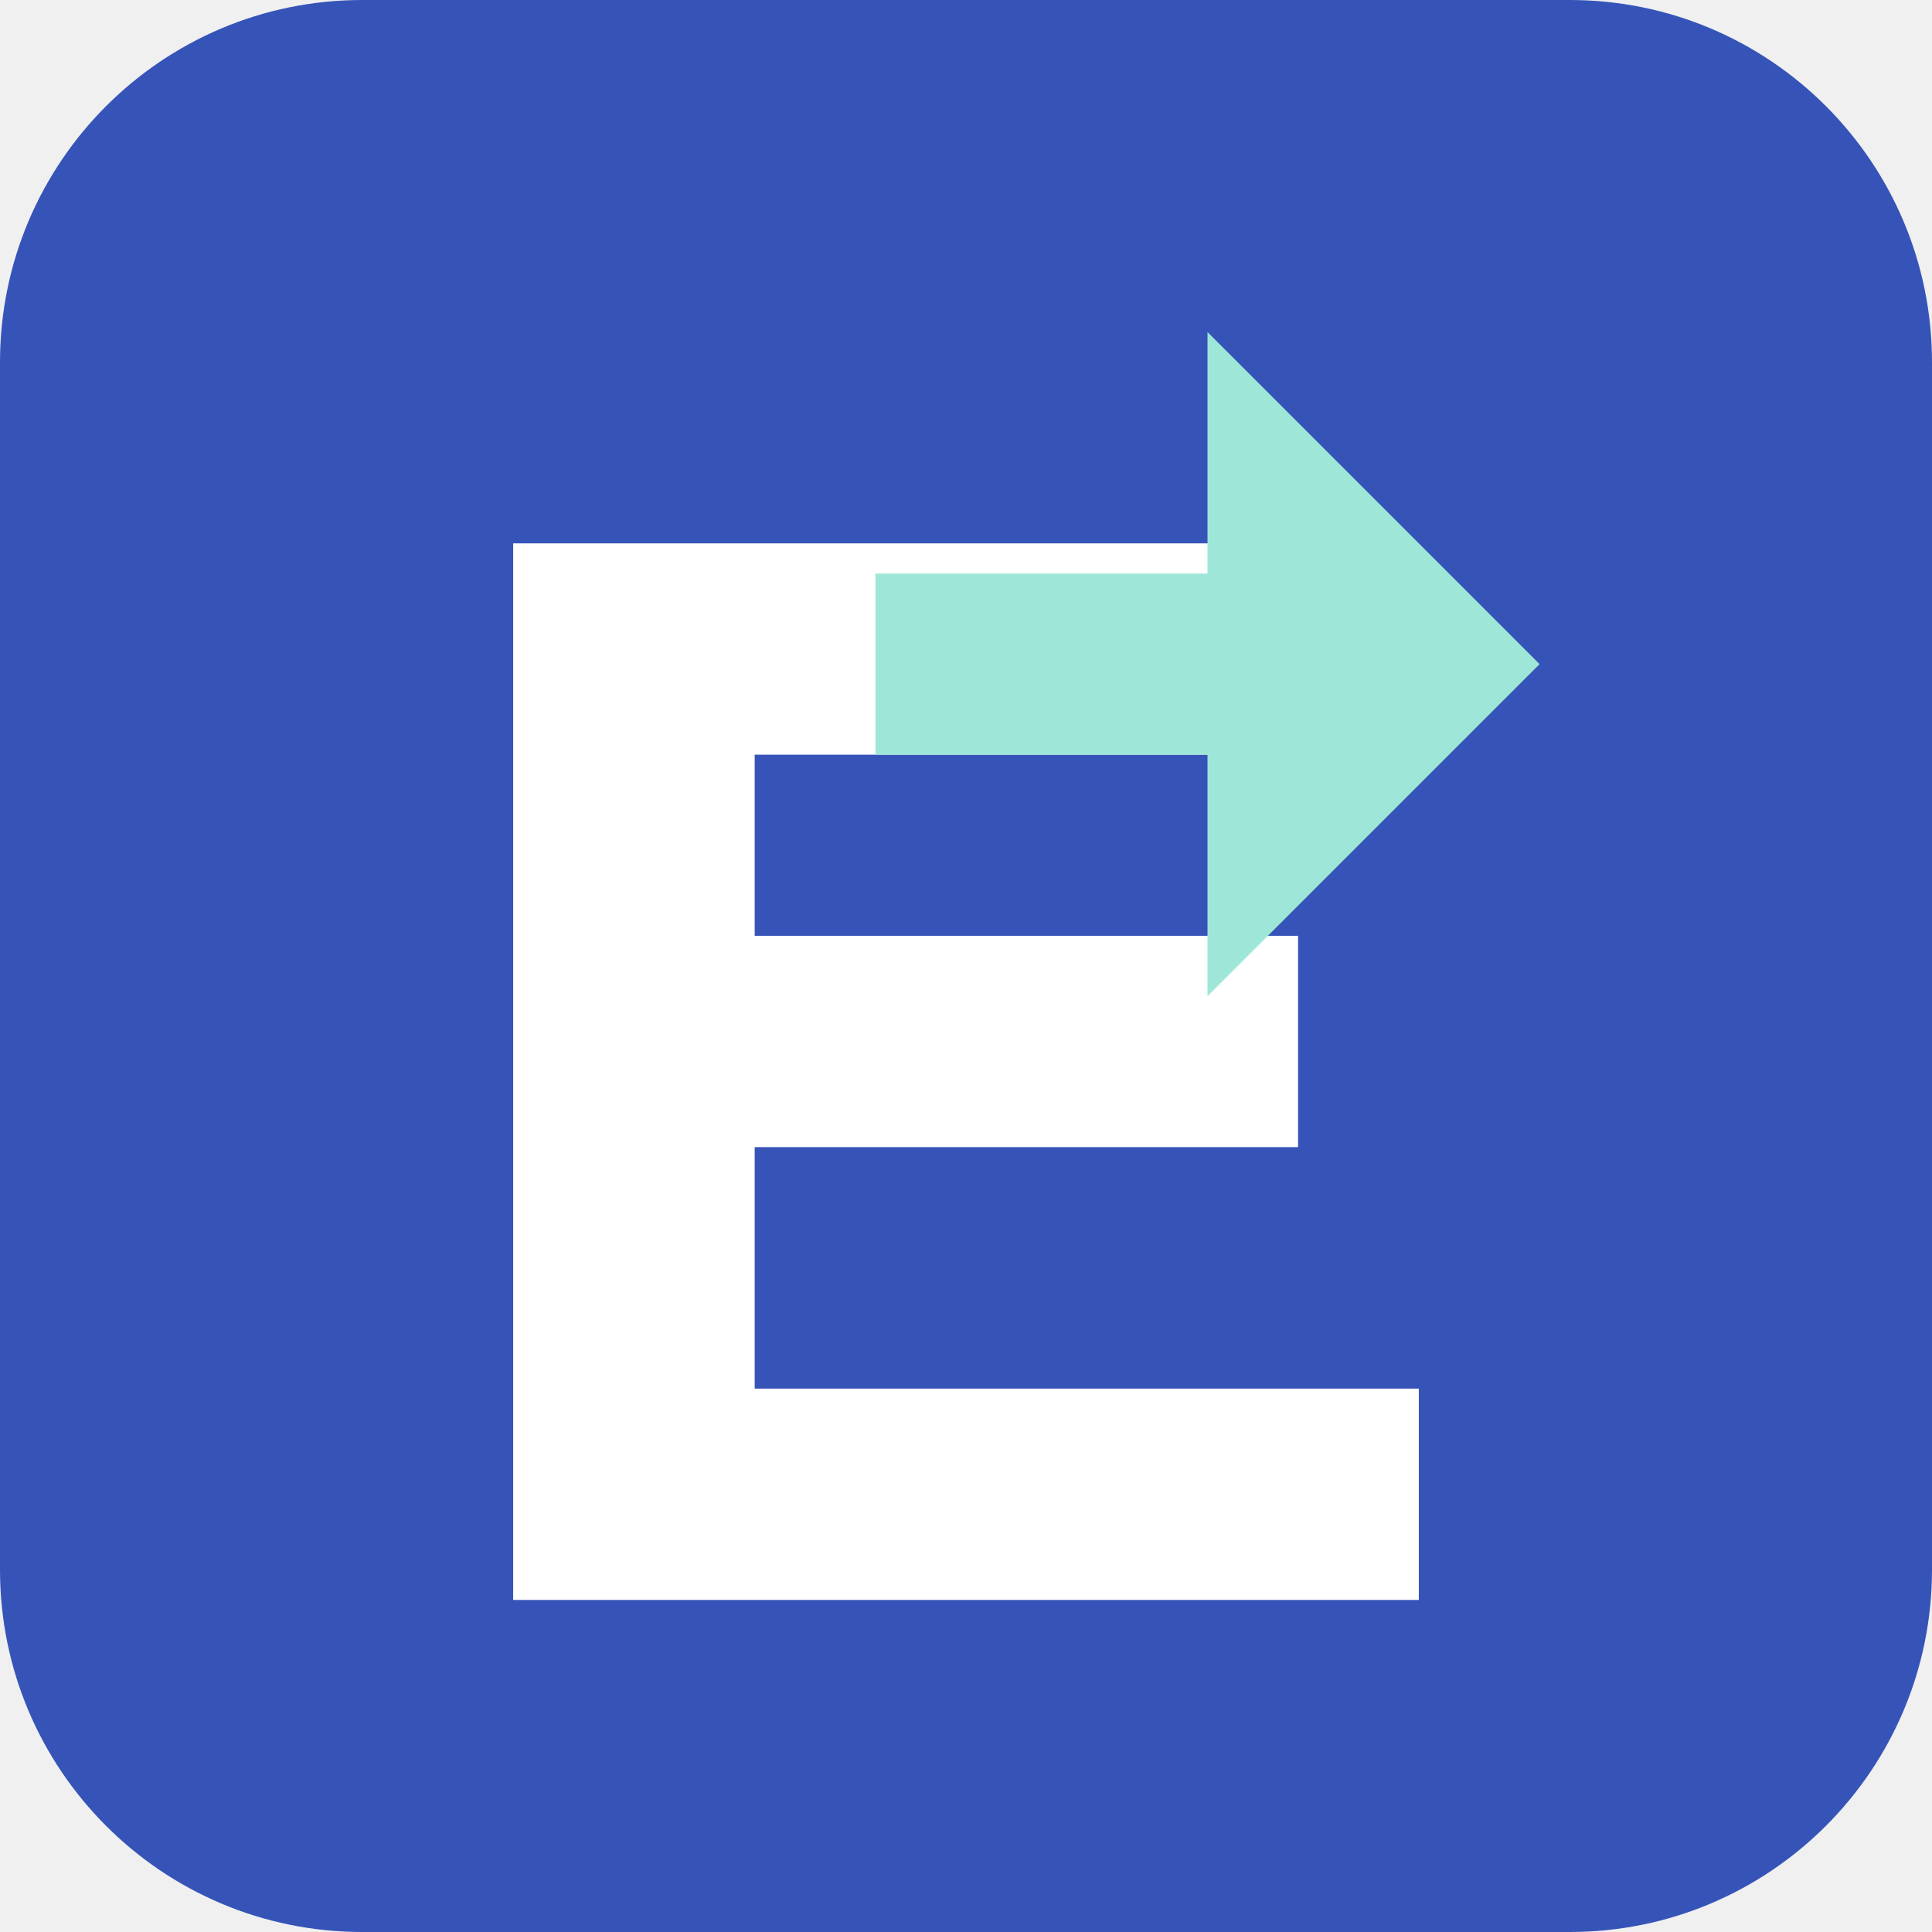
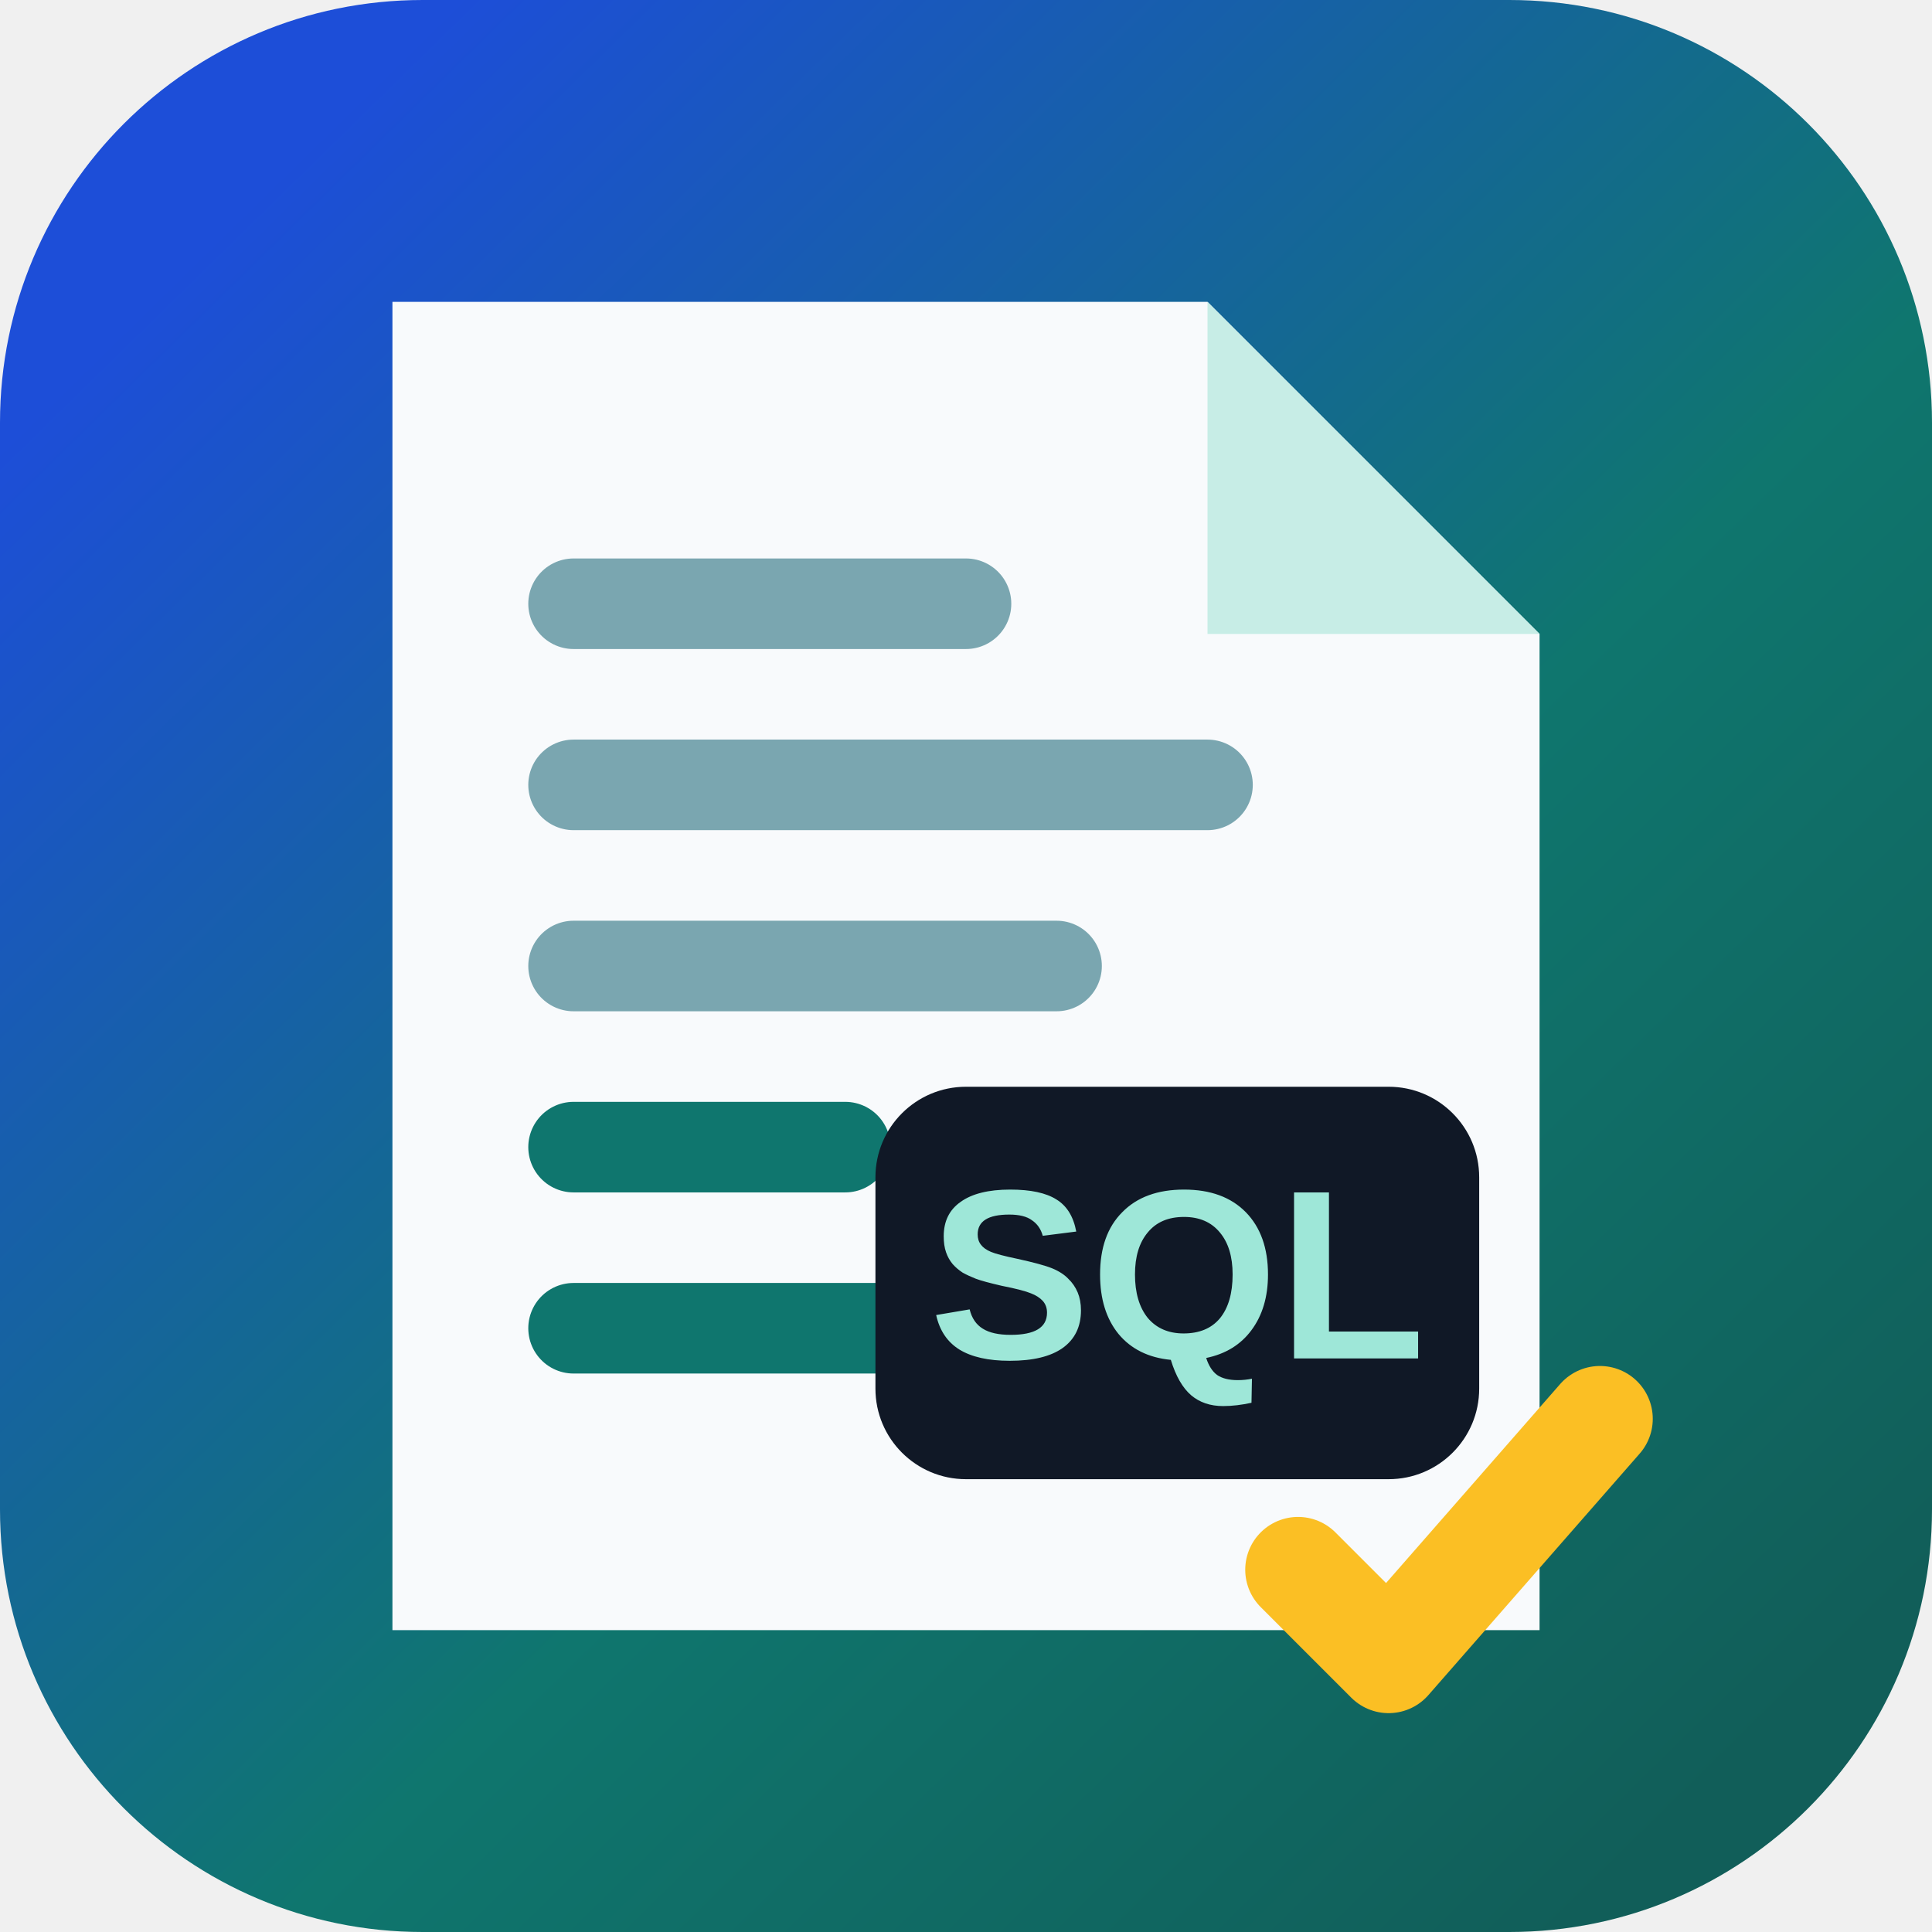
<svg xmlns="http://www.w3.org/2000/svg" viewBox="0 0 64 64" role="img" aria-labelledby="title">
-   <rect width="64" height="64" rx="12" fill="#3654b8" />
-   <path d="M17 18h30v7H25v6h18v7H25v8h22v7H17z" fill="#fff" />
-   <path d="M40 11l11 11-11 11v-8H29v-6h11z" fill="#9ee7d8" />
+   <defs>
+     <linearGradient id="logo-bg" x1="8" y1="7" x2="58" y2="58" gradientUnits="userSpaceOnUse">
+       <stop offset="0" stop-color="#1d4ed8" />
+       <stop offset="0.58" stop-color="#0f766e" />
+       <stop offset="1" stop-color="#115e59" />
+     </linearGradient>
+   </defs>
+   <rect width="64" height="64" rx="14" fill="url(#logo-bg)" />
+   <path d="M13 10h27l11 11v33H13z" fill="#f8fafc" />
+   <path d="M40 10v11h11z" fill="#c7ede6" />
+   <path d="M19 20h13M19 26h21M19 32h16" stroke="#7aa6b0" stroke-width="3" stroke-linecap="round" />
+   <path d="M19 38h9M19 44h16" stroke="#0f766e" stroke-width="3" stroke-linecap="round" />
+   <rect x="29" y="36" width="20" height="13" rx="3" fill="#101826" />
+   <text x="39" y="45" text-anchor="middle" fill="#9ee7d8" font-family="Arial, sans-serif" font-size="8" font-weight="800">
+     SQL
+   </text>
+   <path d="M43 52l3 3 7-8" fill="none" stroke="#fbbf24" stroke-width="3.5" stroke-linecap="round" stroke-linejoin="round" />
</svg>
